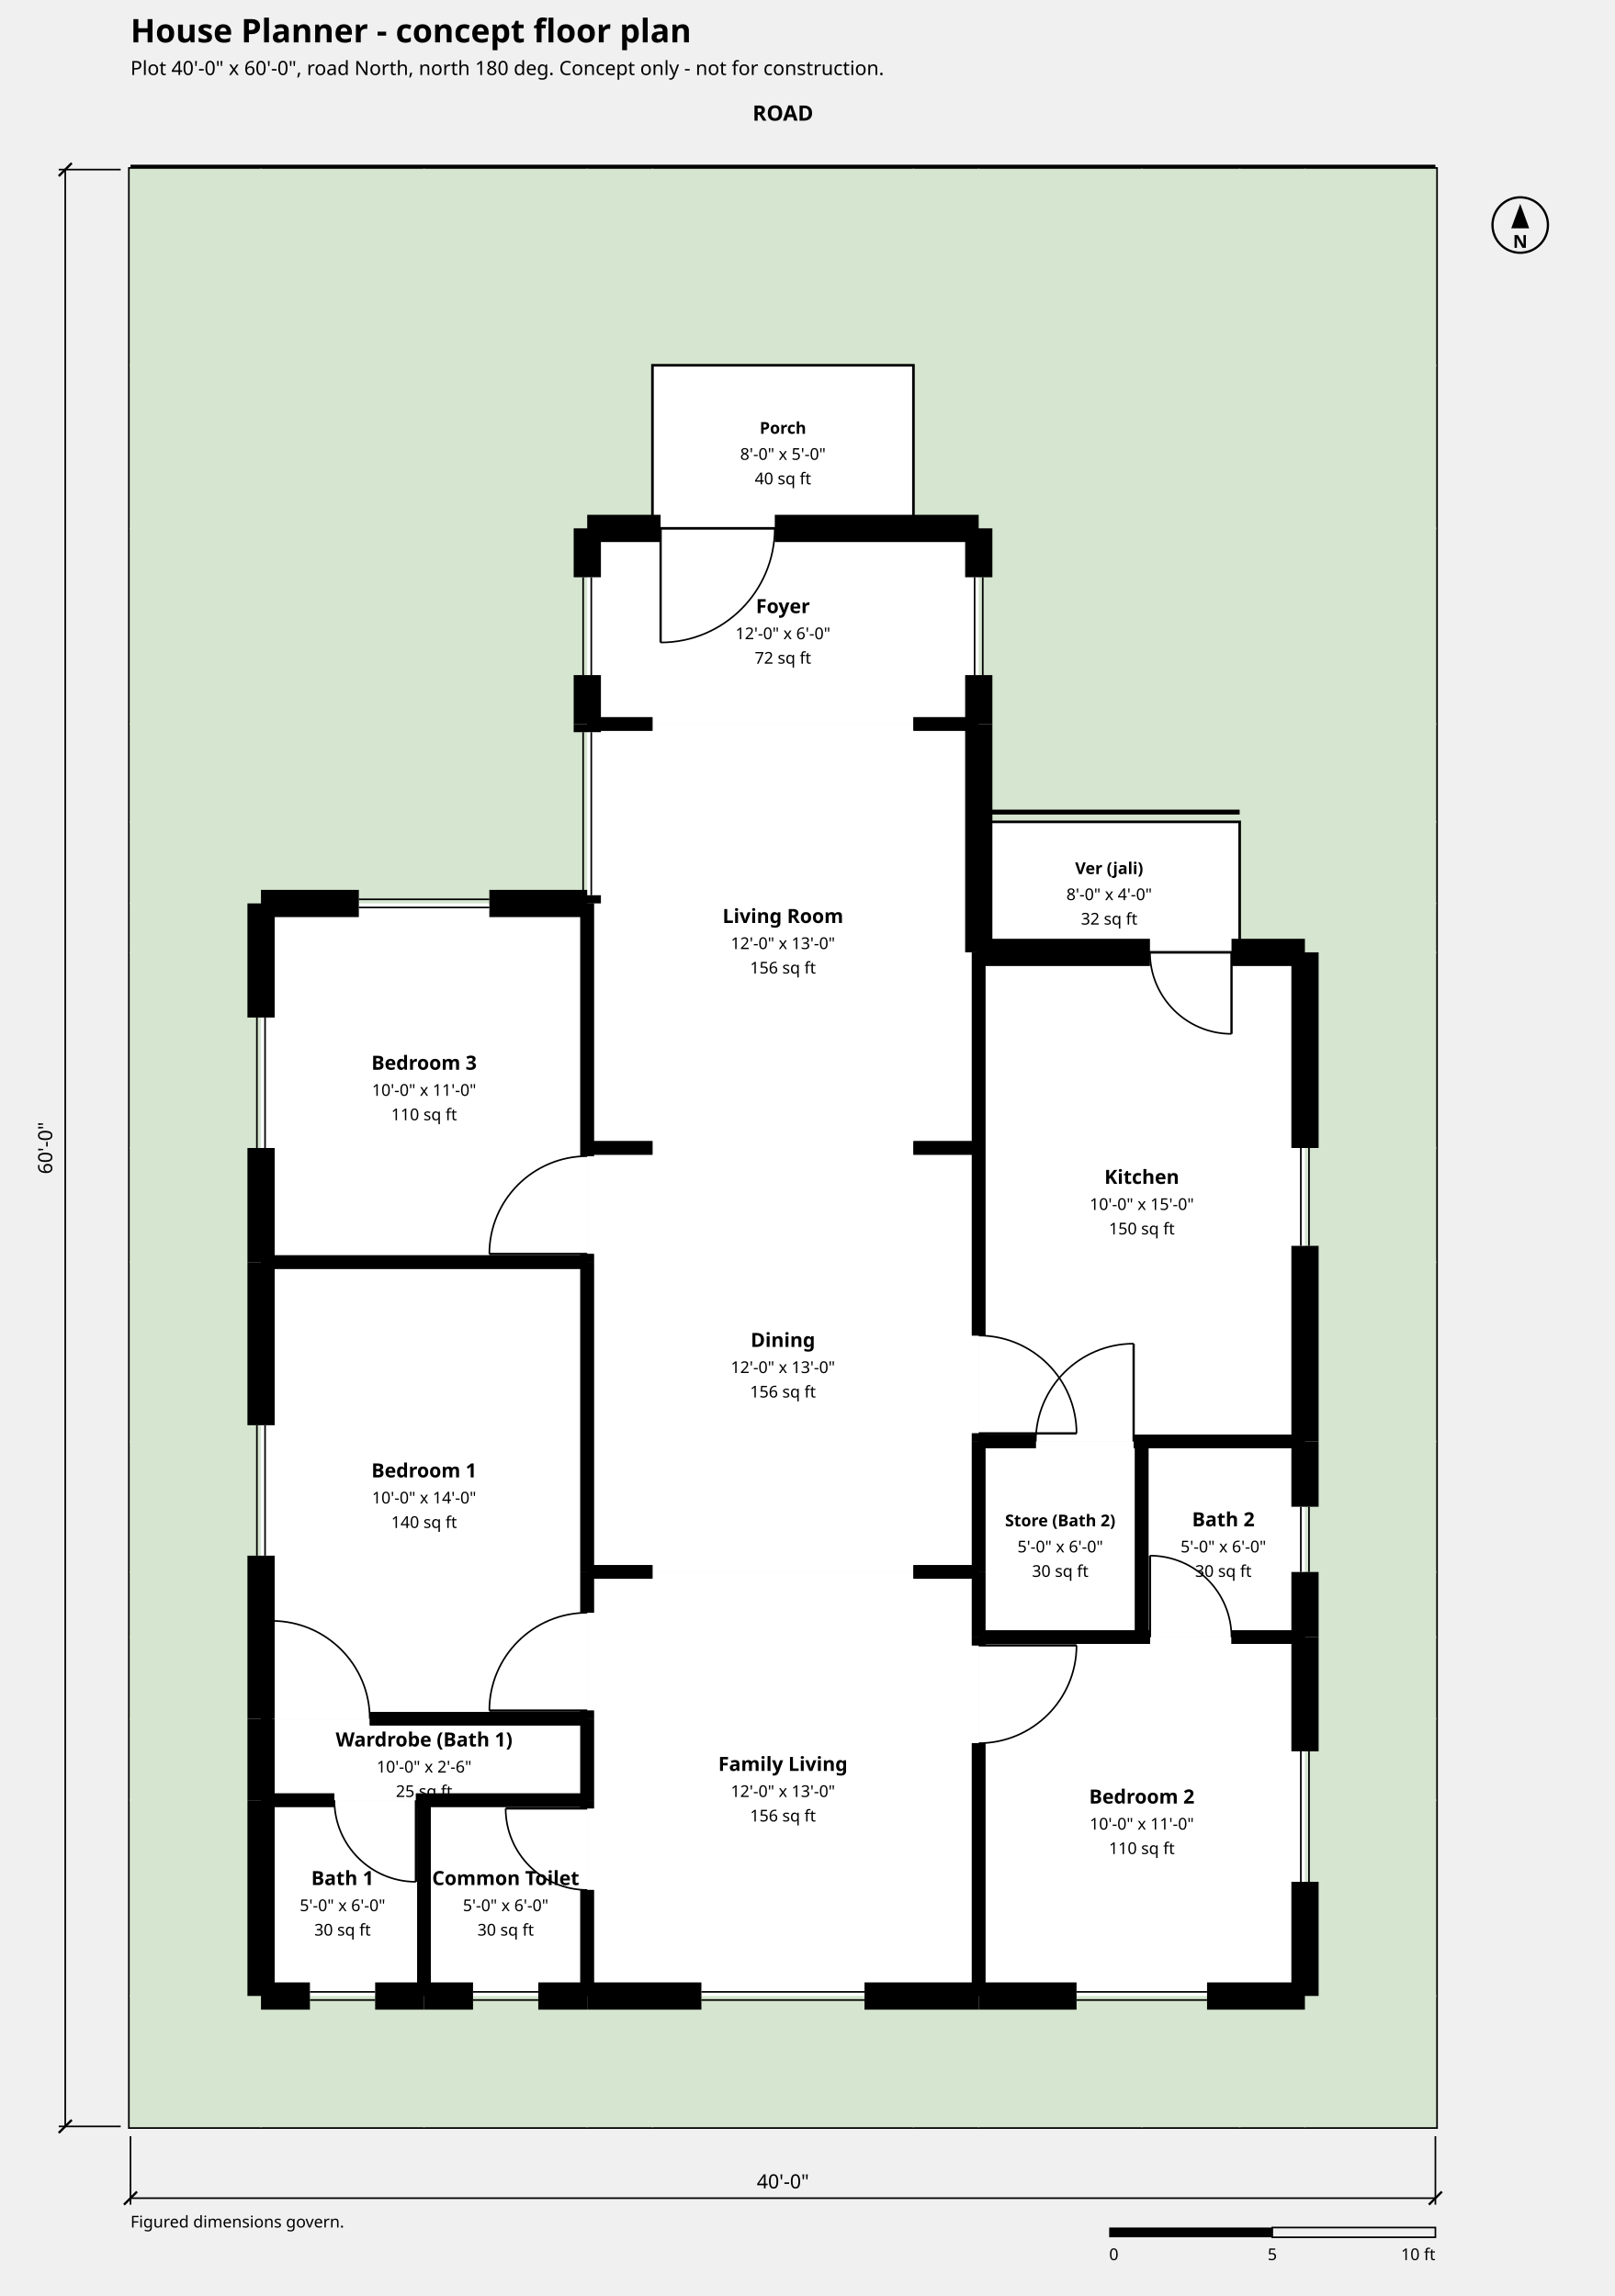
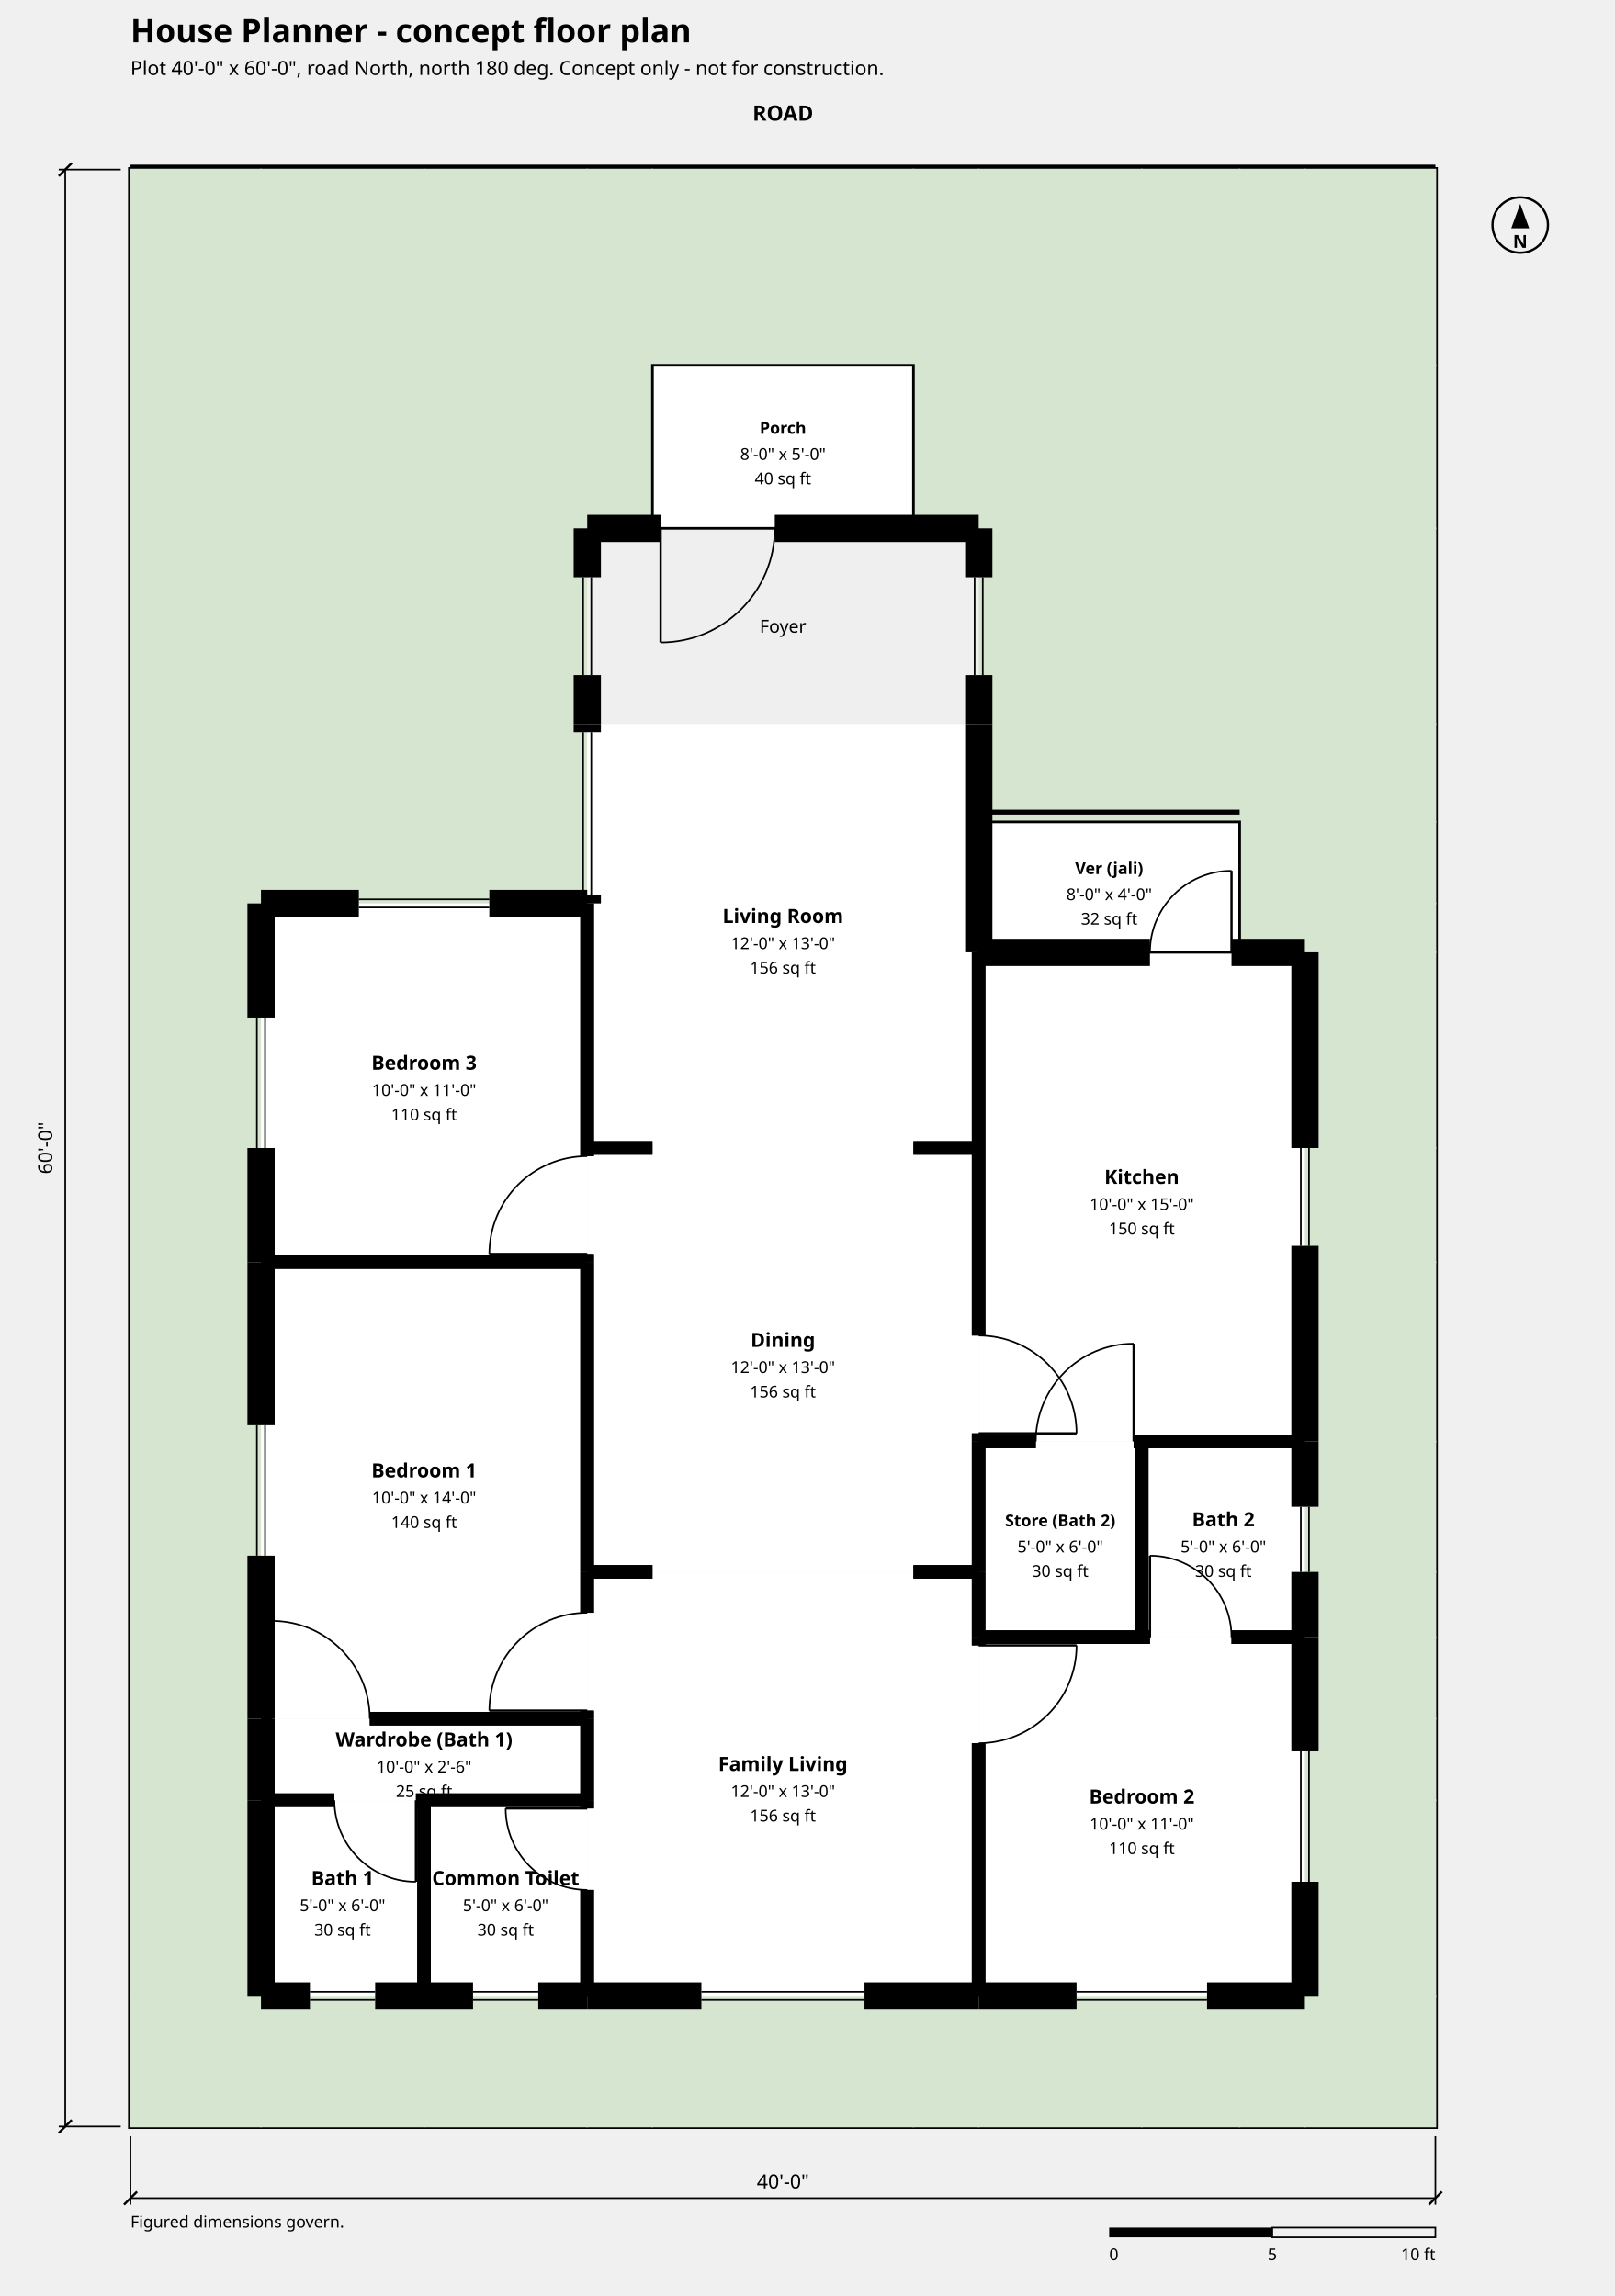
<svg xmlns="http://www.w3.org/2000/svg" viewBox="0 0 990 1408" style="width:100%;height:auto;max-width:960px;background:#fff" font-family="sans-serif">
  <text x="80" y="26" font-size="20" font-weight="bold">House Planner - concept floor plan</text>
  <text x="80" y="46" font-size="12">Plot 40'-0" x 60'-0", road North, north 180 deg. Concept only - not for construction.</text>
  <rect x="80.0" y="104.0" width="800.0" height="1200.0" fill="none" stroke="#000" stroke-width="3" />
  <rect x="110.0" y="224.0" width="740.0" height="1000.0" fill="none" stroke="#000" stroke-width="1.2" stroke-dasharray="7 4" />
  <text x="114.0" y="238.0" font-size="10">setback line</text>
  <line x1="80.0" y1="104.0" x2="880.0" y2="104.0" stroke="#000" stroke-width="6" />
  <text x="480.0" y="74.0" font-size="13" font-weight="bold" text-anchor="middle">ROAD</text>
  <rect x="79.5" y="103.5" width="81.0" height="121.0" fill="#d5e5cf" stroke="none" />
  <rect x="79.5" y="223.5" width="81.0" height="101.0" fill="#d5e5cf" stroke="none" />
  <rect x="79.5" y="323.5" width="81.0" height="121.0" fill="#d5e5cf" stroke="none" />
  <rect x="79.5" y="443.5" width="81.0" height="61.0" fill="#d5e5cf" stroke="none" />
  <rect x="79.5" y="503.5" width="81.0" height="51.0" fill="#d5e5cf" stroke="none" />
  <rect x="79.5" y="553.5" width="81.0" height="31.0" fill="#d5e5cf" stroke="none" />
  <rect x="79.5" y="583.5" width="81.0" height="121.0" fill="#d5e5cf" stroke="none" />
  <rect x="79.5" y="703.5" width="81.0" height="71.0" fill="#d5e5cf" stroke="none" />
  <rect x="79.5" y="773.5" width="81.0" height="111.0" fill="#d5e5cf" stroke="none" />
  <rect x="79.5" y="883.5" width="81.0" height="81.0" fill="#d5e5cf" stroke="none" />
  <rect x="79.5" y="963.5" width="81.0" height="41.0" fill="#d5e5cf" stroke="none" />
  <rect x="79.5" y="1003.5" width="81.0" height="51.0" fill="#d5e5cf" stroke="none" />
  <rect x="79.5" y="1053.5" width="81.0" height="51.0" fill="#d5e5cf" stroke="none" />
  <rect x="79.5" y="1103.5" width="81.0" height="121.0" fill="#d5e5cf" stroke="none" />
  <rect x="79.5" y="1223.5" width="81.0" height="81.0" fill="#d5e5cf" stroke="none" />
  <rect x="159.5" y="103.5" width="101.0" height="121.0" fill="#d5e5cf" stroke="none" />
  <rect x="159.5" y="223.5" width="101.0" height="101.0" fill="#d5e5cf" stroke="none" />
  <rect x="159.5" y="323.5" width="101.0" height="121.0" fill="#d5e5cf" stroke="none" />
  <rect x="159.5" y="443.5" width="101.0" height="61.0" fill="#d5e5cf" stroke="none" />
  <rect x="159.5" y="503.5" width="101.0" height="51.0" fill="#d5e5cf" stroke="none" />
  <rect x="159.5" y="1223.5" width="101.0" height="81.0" fill="#d5e5cf" stroke="none" />
  <rect x="259.5" y="103.5" width="101.0" height="121.0" fill="#d5e5cf" stroke="none" />
  <rect x="259.5" y="223.5" width="101.0" height="101.0" fill="#d5e5cf" stroke="none" />
  <rect x="259.5" y="323.5" width="101.0" height="121.0" fill="#d5e5cf" stroke="none" />
  <rect x="259.5" y="443.5" width="101.0" height="61.0" fill="#d5e5cf" stroke="none" />
  <rect x="259.5" y="503.5" width="101.0" height="51.0" fill="#d5e5cf" stroke="none" />
  <rect x="259.5" y="1223.5" width="101.0" height="81.0" fill="#d5e5cf" stroke="none" />
  <rect x="359.5" y="103.5" width="41.0" height="121.0" fill="#d5e5cf" stroke="none" />
  <rect x="359.5" y="223.5" width="41.0" height="101.0" fill="#d5e5cf" stroke="none" />
  <rect x="359.5" y="1223.5" width="41.0" height="81.0" fill="#d5e5cf" stroke="none" />
  <rect x="399.5" y="103.5" width="161.0" height="121.0" fill="#d5e5cf" stroke="none" />
  <rect x="399.5" y="1223.5" width="161.0" height="81.0" fill="#d5e5cf" stroke="none" />
  <rect x="559.5" y="103.5" width="41.0" height="121.0" fill="#d5e5cf" stroke="none" />
  <rect x="559.5" y="223.5" width="41.0" height="101.0" fill="#d5e5cf" stroke="none" />
  <rect x="559.5" y="1223.5" width="41.0" height="81.0" fill="#d5e5cf" stroke="none" />
  <rect x="599.5" y="103.5" width="101.0" height="121.0" fill="#d5e5cf" stroke="none" />
  <rect x="599.5" y="223.5" width="101.0" height="101.0" fill="#d5e5cf" stroke="none" />
  <rect x="599.5" y="323.5" width="101.0" height="121.0" fill="#d5e5cf" stroke="none" />
  <rect x="599.5" y="443.5" width="101.0" height="61.0" fill="#d5e5cf" stroke="none" />
  <rect x="599.5" y="1223.5" width="101.0" height="81.0" fill="#d5e5cf" stroke="none" />
  <rect x="699.5" y="103.5" width="61.0" height="121.0" fill="#d5e5cf" stroke="none" />
  <rect x="699.5" y="223.5" width="61.0" height="101.0" fill="#d5e5cf" stroke="none" />
  <rect x="699.5" y="323.5" width="61.0" height="121.0" fill="#d5e5cf" stroke="none" />
  <rect x="699.5" y="443.5" width="61.0" height="61.0" fill="#d5e5cf" stroke="none" />
  <rect x="699.5" y="1223.5" width="61.0" height="81.0" fill="#d5e5cf" stroke="none" />
  <rect x="759.5" y="103.5" width="41.0" height="121.0" fill="#d5e5cf" stroke="none" />
  <rect x="759.5" y="223.5" width="41.0" height="101.0" fill="#d5e5cf" stroke="none" />
  <rect x="759.5" y="323.5" width="41.0" height="121.0" fill="#d5e5cf" stroke="none" />
  <rect x="759.5" y="443.5" width="41.0" height="61.0" fill="#d5e5cf" stroke="none" />
  <rect x="759.5" y="503.5" width="41.0" height="51.0" fill="#d5e5cf" stroke="none" />
  <rect x="759.5" y="553.5" width="41.0" height="31.0" fill="#d5e5cf" stroke="none" />
  <rect x="759.5" y="1223.5" width="41.0" height="81.0" fill="#d5e5cf" stroke="none" />
  <rect x="799.5" y="103.5" width="81.0" height="121.0" fill="#d5e5cf" stroke="none" />
  <rect x="799.5" y="223.5" width="81.0" height="101.0" fill="#d5e5cf" stroke="none" />
  <rect x="799.5" y="323.5" width="81.0" height="121.0" fill="#d5e5cf" stroke="none" />
  <rect x="799.5" y="443.5" width="81.0" height="61.0" fill="#d5e5cf" stroke="none" />
  <rect x="799.5" y="503.5" width="81.0" height="51.0" fill="#d5e5cf" stroke="none" />
  <rect x="799.5" y="553.5" width="81.0" height="31.0" fill="#d5e5cf" stroke="none" />
  <rect x="799.5" y="583.5" width="81.0" height="121.0" fill="#d5e5cf" stroke="none" />
  <rect x="799.5" y="703.5" width="81.0" height="71.0" fill="#d5e5cf" stroke="none" />
  <rect x="799.5" y="773.5" width="81.0" height="111.0" fill="#d5e5cf" stroke="none" />
  <rect x="799.5" y="883.5" width="81.0" height="81.0" fill="#d5e5cf" stroke="none" />
  <rect x="799.5" y="963.5" width="81.0" height="41.0" fill="#d5e5cf" stroke="none" />
  <rect x="799.5" y="1003.5" width="81.0" height="51.0" fill="#d5e5cf" stroke="none" />
  <rect x="799.5" y="1053.5" width="81.0" height="51.0" fill="#d5e5cf" stroke="none" />
  <rect x="799.5" y="1103.5" width="81.0" height="121.0" fill="#d5e5cf" stroke="none" />
  <rect x="799.5" y="1223.5" width="81.0" height="81.0" fill="#d5e5cf" stroke="none" />
  <g>
-     <rect x="360.0" y="324.0" width="240.0" height="120.0" fill="#fff" stroke="none" />
-     <text x="480.0" y="376.0" font-size="12" font-weight="bold" text-anchor="middle">Foyer</text>
-     <text x="480.0" y="392.0" font-size="10" text-anchor="middle">12'-0" x 6'-0"</text>
-     <text x="480.0" y="407.0" font-size="10" text-anchor="middle">72 sq ft</text>
+     <rect x="360.0" y="324.0" width="240.0" height="120.0" fill="#efefef" stroke="none" />
+     <text x="480.0" y="388.0" font-size="11" text-anchor="middle">Foyer</text>
  </g>
  <g>
    <rect x="360.0" y="444.0" width="240.0" height="260.0" fill="#fff" stroke="none" />
    <text x="480.0" y="566.0" font-size="12" font-weight="bold" text-anchor="middle">Living Room</text>
    <text x="480.0" y="582.0" font-size="10" text-anchor="middle">12'-0" x 13'-0"</text>
    <text x="480.0" y="597.0" font-size="10" text-anchor="middle">156 sq ft</text>
  </g>
  <g>
    <rect x="360.0" y="704.0" width="240.0" height="260.0" fill="#fff" stroke="none" />
    <text x="480.0" y="826.0" font-size="12" font-weight="bold" text-anchor="middle">Dining</text>
    <text x="480.0" y="842.0" font-size="10" text-anchor="middle">12'-0" x 13'-0"</text>
    <text x="480.0" y="857.0" font-size="10" text-anchor="middle">156 sq ft</text>
  </g>
  <g>
    <rect x="360.0" y="964.0" width="240.0" height="260.0" fill="#fff" stroke="none" />
    <text x="480.0" y="1086.0" font-size="12" font-weight="bold" text-anchor="middle">Family Living</text>
    <text x="480.0" y="1102.0" font-size="10" text-anchor="middle">12'-0" x 13'-0"</text>
    <text x="480.0" y="1117.0" font-size="10" text-anchor="middle">156 sq ft</text>
  </g>
  <g>
    <rect x="160.0" y="1104.0" width="100.0" height="120.0" fill="#fff" stroke="none" />
    <text x="210.0" y="1156.0" font-size="12" font-weight="bold" text-anchor="middle">Bath 1</text>
    <text x="210.0" y="1172.0" font-size="10" text-anchor="middle">5'-0" x 6'-0"</text>
    <text x="210.0" y="1187.0" font-size="10" text-anchor="middle">30 sq ft</text>
  </g>
  <g>
    <rect x="260.0" y="1104.0" width="100.0" height="120.0" fill="#fff" stroke="none" />
    <text x="310.0" y="1156.0" font-size="12" font-weight="bold" text-anchor="middle">Common Toilet</text>
    <text x="310.0" y="1172.0" font-size="10" text-anchor="middle">5'-0" x 6'-0"</text>
    <text x="310.0" y="1187.0" font-size="10" text-anchor="middle">30 sq ft</text>
  </g>
  <g>
    <rect x="160.0" y="1054.0" width="200.0" height="50.0" fill="#fff" stroke="none" />
    <text x="260.0" y="1071.0" font-size="12" font-weight="bold" text-anchor="middle">Wardrobe (Bath 1)</text>
    <text x="260.0" y="1087.0" font-size="10" text-anchor="middle">10'-0" x 2'-6"</text>
    <text x="260.0" y="1102.0" font-size="10" text-anchor="middle">25 sq ft</text>
  </g>
  <g>
    <rect x="160.0" y="774.0" width="200.0" height="280.0" fill="#fff" stroke="none" />
    <text x="260.0" y="906.0" font-size="12" font-weight="bold" text-anchor="middle">Bedroom 1</text>
    <text x="260.0" y="922.0" font-size="10" text-anchor="middle">10'-0" x 14'-0"</text>
    <text x="260.0" y="937.0" font-size="10" text-anchor="middle">140 sq ft</text>
  </g>
  <g>
    <rect x="160.0" y="554.0" width="200.0" height="220.0" fill="#fff" stroke="none" />
    <text x="260.0" y="656.0" font-size="12" font-weight="bold" text-anchor="middle">Bedroom 3</text>
    <text x="260.0" y="672.0" font-size="10" text-anchor="middle">10'-0" x 11'-0"</text>
    <text x="260.0" y="687.0" font-size="10" text-anchor="middle">110 sq ft</text>
  </g>
  <g>
    <rect x="600.0" y="1004.0" width="200.0" height="220.0" fill="#fff" stroke="none" />
    <text x="700.0" y="1106.0" font-size="12" font-weight="bold" text-anchor="middle">Bedroom 2</text>
    <text x="700.0" y="1122.0" font-size="10" text-anchor="middle">10'-0" x 11'-0"</text>
    <text x="700.0" y="1137.0" font-size="10" text-anchor="middle">110 sq ft</text>
  </g>
  <g>
    <rect x="700.0" y="884.0" width="100.0" height="120.0" fill="#fff" stroke="none" />
    <text x="750.0" y="936.0" font-size="12" font-weight="bold" text-anchor="middle">Bath 2</text>
    <text x="750.0" y="952.0" font-size="10" text-anchor="middle">5'-0" x 6'-0"</text>
    <text x="750.0" y="967.0" font-size="10" text-anchor="middle">30 sq ft</text>
  </g>
  <g>
    <rect x="600.0" y="884.0" width="100.0" height="120.0" fill="#fff" stroke="none" />
    <text x="650.0" y="936.0" font-size="10" font-weight="bold" text-anchor="middle">Store (Bath 2)</text>
    <text x="650.0" y="952.0" font-size="10" text-anchor="middle">5'-0" x 6'-0"</text>
    <text x="650.0" y="967.0" font-size="10" text-anchor="middle">30 sq ft</text>
  </g>
  <g>
    <rect x="600.0" y="584.0" width="200.0" height="300.0" fill="#fff" stroke="none" />
    <text x="700.0" y="726.0" font-size="12" font-weight="bold" text-anchor="middle">Kitchen</text>
    <text x="700.0" y="742.0" font-size="10" text-anchor="middle">10'-0" x 15'-0"</text>
    <text x="700.0" y="757.0" font-size="10" text-anchor="middle">150 sq ft</text>
  </g>
  <g>
    <rect x="400.0" y="224.0" width="160.0" height="100.0" fill="#fff" stroke="#000" stroke-width="1.6" />
    <text x="480.0" y="266.0" font-size="10" font-weight="bold" text-anchor="middle">Porch</text>
    <text x="480.0" y="282.0" font-size="10" text-anchor="middle">8'-0" x 5'-0"</text>
    <text x="480.0" y="297.0" font-size="10" text-anchor="middle">40 sq ft</text>
  </g>
  <g>
    <rect x="600.0" y="504.0" width="160.0" height="80.0" fill="#fff" stroke="#000" stroke-width="1.6" />
    <line x1="600.0" y1="498.0" x2="760.0" y2="498.0" stroke="#000" stroke-width="3" />
    <text x="680.0" y="536.0" font-size="10" font-weight="bold" text-anchor="middle">Ver (jali)</text>
    <text x="680.0" y="552.0" font-size="10" text-anchor="middle">8'-0" x 4'-0"</text>
    <text x="680.0" y="567.0" font-size="10" text-anchor="middle">32 sq ft</text>
  </g>
-   <rect x="360.0" y="439.8" width="40.0" height="8.3" fill="#000" stroke="none" />
-   <rect x="560.0" y="439.8" width="40.0" height="8.3" fill="#000" stroke="none" />
  <rect x="360.0" y="315.7" width="45.0" height="16.7" fill="#000" stroke="none" />
  <rect x="475.0" y="315.7" width="125.0" height="16.7" fill="#000" stroke="none" />
  <rect x="591.7" y="324.0" width="16.7" height="30.0" fill="#000" stroke="none" />
  <rect x="591.7" y="414.0" width="16.7" height="30.0" fill="#000" stroke="none" />
  <rect x="351.7" y="324.0" width="16.7" height="30.0" fill="#000" stroke="none" />
  <rect x="351.7" y="414.0" width="16.7" height="30.0" fill="#000" stroke="none" />
  <rect x="360.0" y="699.8" width="40.0" height="8.3" fill="#000" stroke="none" />
  <rect x="560.0" y="699.8" width="40.0" height="8.3" fill="#000" stroke="none" />
-   <rect x="360.0" y="439.8" width="40.0" height="8.3" fill="#000" stroke="none" />
-   <rect x="560.0" y="439.8" width="40.0" height="8.3" fill="#000" stroke="none" />
  <rect x="591.7" y="444.0" width="16.7" height="140.0" fill="#000" stroke="none" />
  <rect x="595.8" y="584.0" width="8.3" height="120.0" fill="#000" stroke="none" />
  <rect x="351.7" y="444.0" width="16.7" height="5.0" fill="#000" stroke="none" />
  <rect x="351.7" y="549.0" width="16.7" height="5.0" fill="#000" stroke="none" />
  <rect x="355.8" y="554.0" width="8.3" height="150.0" fill="#000" stroke="none" />
  <rect x="360.0" y="959.8" width="40.0" height="8.3" fill="#000" stroke="none" />
  <rect x="560.0" y="959.8" width="40.0" height="8.3" fill="#000" stroke="none" />
  <rect x="360.0" y="699.8" width="40.0" height="8.3" fill="#000" stroke="none" />
  <rect x="560.0" y="699.8" width="40.0" height="8.3" fill="#000" stroke="none" />
  <rect x="595.8" y="884.0" width="8.3" height="80.0" fill="#000" stroke="none" />
  <rect x="595.8" y="704.0" width="8.3" height="115.0" fill="#000" stroke="none" />
  <rect x="595.8" y="879.0" width="8.3" height="5.0" fill="#000" stroke="none" />
  <rect x="355.8" y="774.0" width="8.3" height="190.0" fill="#000" stroke="none" />
  <rect x="355.8" y="704.0" width="8.3" height="5.0" fill="#000" stroke="none" />
  <rect x="355.8" y="769.0" width="8.3" height="5.0" fill="#000" stroke="none" />
  <rect x="360.0" y="1215.7" width="70.0" height="16.7" fill="#000" stroke="none" />
  <rect x="530.0" y="1215.7" width="70.0" height="16.7" fill="#000" stroke="none" />
  <rect x="360.0" y="959.8" width="40.0" height="8.3" fill="#000" stroke="none" />
  <rect x="560.0" y="959.8" width="40.0" height="8.3" fill="#000" stroke="none" />
  <rect x="595.8" y="1004.0" width="8.3" height="5.0" fill="#000" stroke="none" />
  <rect x="595.8" y="1069.0" width="8.3" height="155.0" fill="#000" stroke="none" />
  <rect x="595.8" y="964.0" width="8.3" height="40.0" fill="#000" stroke="none" />
  <rect x="355.8" y="1104.0" width="8.3" height="5.0" fill="#000" stroke="none" />
  <rect x="355.8" y="1159.0" width="8.3" height="65.0" fill="#000" stroke="none" />
  <rect x="355.8" y="1054.0" width="8.3" height="50.0" fill="#000" stroke="none" />
  <rect x="355.8" y="964.0" width="8.3" height="25.0" fill="#000" stroke="none" />
  <rect x="355.8" y="1049.0" width="8.3" height="5.0" fill="#000" stroke="none" />
  <rect x="160.0" y="1215.7" width="30.0" height="16.7" fill="#000" stroke="none" />
  <rect x="230.0" y="1215.7" width="30.0" height="16.7" fill="#000" stroke="none" />
  <rect x="160.0" y="1099.8" width="45.0" height="8.3" fill="#000" stroke="none" />
  <rect x="255.0" y="1099.8" width="5.0" height="8.3" fill="#000" stroke="none" />
  <rect x="255.8" y="1104.0" width="8.3" height="120.0" fill="#000" stroke="none" />
  <rect x="151.7" y="1104.0" width="16.7" height="120.0" fill="#000" stroke="none" />
  <rect x="260.0" y="1215.7" width="30.0" height="16.7" fill="#000" stroke="none" />
  <rect x="330.0" y="1215.7" width="30.0" height="16.7" fill="#000" stroke="none" />
  <rect x="260.0" y="1099.8" width="100.0" height="8.3" fill="#000" stroke="none" />
  <rect x="355.8" y="1104.0" width="8.3" height="5.0" fill="#000" stroke="none" />
  <rect x="355.8" y="1159.0" width="8.3" height="65.0" fill="#000" stroke="none" />
  <rect x="255.8" y="1104.0" width="8.3" height="120.0" fill="#000" stroke="none" />
  <rect x="160.0" y="1099.8" width="45.0" height="8.3" fill="#000" stroke="none" />
  <rect x="255.0" y="1099.8" width="5.0" height="8.3" fill="#000" stroke="none" />
  <rect x="260.0" y="1099.8" width="100.0" height="8.3" fill="#000" stroke="none" />
  <rect x="160.0" y="1049.8" width="6.7" height="8.3" fill="#000" stroke="none" />
  <rect x="226.7" y="1049.8" width="133.3" height="8.3" fill="#000" stroke="none" />
  <rect x="355.8" y="1054.0" width="8.3" height="50.0" fill="#000" stroke="none" />
  <rect x="151.7" y="1054.0" width="16.7" height="50.0" fill="#000" stroke="none" />
  <rect x="160.0" y="1049.8" width="6.7" height="8.3" fill="#000" stroke="none" />
  <rect x="226.7" y="1049.8" width="133.3" height="8.3" fill="#000" stroke="none" />
  <rect x="160.0" y="769.8" width="200.0" height="8.3" fill="#000" stroke="none" />
  <rect x="355.8" y="774.0" width="8.3" height="190.0" fill="#000" stroke="none" />
  <rect x="355.8" y="964.0" width="8.3" height="25.0" fill="#000" stroke="none" />
  <rect x="355.8" y="1049.0" width="8.3" height="5.0" fill="#000" stroke="none" />
  <rect x="151.7" y="774.0" width="16.7" height="100.0" fill="#000" stroke="none" />
  <rect x="151.7" y="954.0" width="16.7" height="100.0" fill="#000" stroke="none" />
  <rect x="160.0" y="769.8" width="200.0" height="8.3" fill="#000" stroke="none" />
  <rect x="160.0" y="545.7" width="60.0" height="16.7" fill="#000" stroke="none" />
  <rect x="300.0" y="545.7" width="60.0" height="16.7" fill="#000" stroke="none" />
  <rect x="355.8" y="554.0" width="8.3" height="150.0" fill="#000" stroke="none" />
  <rect x="355.8" y="704.0" width="8.3" height="5.0" fill="#000" stroke="none" />
  <rect x="355.8" y="769.0" width="8.3" height="5.0" fill="#000" stroke="none" />
  <rect x="151.7" y="554.0" width="16.7" height="70.0" fill="#000" stroke="none" />
  <rect x="151.7" y="704.0" width="16.7" height="70.0" fill="#000" stroke="none" />
  <rect x="600.0" y="1215.7" width="60.0" height="16.7" fill="#000" stroke="none" />
  <rect x="740.0" y="1215.7" width="60.0" height="16.7" fill="#000" stroke="none" />
  <rect x="700.0" y="999.8" width="5.0" height="8.3" fill="#000" stroke="none" />
  <rect x="755.0" y="999.8" width="45.0" height="8.3" fill="#000" stroke="none" />
  <rect x="600.0" y="999.8" width="100.0" height="8.3" fill="#000" stroke="none" />
  <rect x="791.7" y="1004.0" width="16.7" height="70.0" fill="#000" stroke="none" />
  <rect x="791.7" y="1154.0" width="16.7" height="70.0" fill="#000" stroke="none" />
  <rect x="595.8" y="1004.0" width="8.3" height="5.0" fill="#000" stroke="none" />
  <rect x="595.8" y="1069.0" width="8.3" height="155.0" fill="#000" stroke="none" />
  <rect x="700.0" y="999.8" width="5.0" height="8.3" fill="#000" stroke="none" />
  <rect x="755.0" y="999.8" width="45.0" height="8.3" fill="#000" stroke="none" />
  <rect x="700.0" y="879.8" width="100.0" height="8.3" fill="#000" stroke="none" />
  <rect x="791.7" y="884.0" width="16.7" height="40.0" fill="#000" stroke="none" />
  <rect x="791.7" y="964.0" width="16.7" height="40.0" fill="#000" stroke="none" />
  <rect x="695.8" y="884.0" width="8.3" height="120.0" fill="#000" stroke="none" />
  <rect x="600.0" y="999.8" width="100.0" height="8.3" fill="#000" stroke="none" />
  <rect x="600.0" y="879.8" width="35.0" height="8.3" fill="#000" stroke="none" />
  <rect x="695.0" y="879.8" width="5.0" height="8.3" fill="#000" stroke="none" />
  <rect x="695.8" y="884.0" width="8.3" height="120.0" fill="#000" stroke="none" />
  <rect x="595.8" y="884.0" width="8.3" height="80.0" fill="#000" stroke="none" />
  <rect x="595.8" y="964.0" width="8.3" height="40.0" fill="#000" stroke="none" />
  <rect x="700.0" y="879.8" width="100.0" height="8.3" fill="#000" stroke="none" />
  <rect x="600.0" y="879.8" width="35.0" height="8.3" fill="#000" stroke="none" />
  <rect x="695.0" y="879.8" width="5.0" height="8.3" fill="#000" stroke="none" />
  <rect x="600.0" y="575.7" width="105.0" height="16.7" fill="#000" stroke="none" />
  <rect x="755.0" y="575.7" width="45.0" height="16.7" fill="#000" stroke="none" />
  <rect x="791.7" y="584.0" width="16.7" height="120.0" fill="#000" stroke="none" />
  <rect x="791.7" y="764.0" width="16.7" height="120.0" fill="#000" stroke="none" />
  <rect x="595.8" y="584.0" width="8.3" height="120.0" fill="#000" stroke="none" />
  <rect x="595.8" y="704.0" width="8.3" height="115.0" fill="#000" stroke="none" />
  <rect x="595.8" y="879.0" width="8.3" height="5.0" fill="#000" stroke="none" />
  <line x1="405.0" y1="324.0" x2="405.0" y2="394.0" stroke="#000" stroke-width="1.4" />
  <path d="M 405.0 394.0 A 70.0 70.0 0 0 0 475.0 324.0" fill="none" stroke="#000" stroke-width="1" />
  <line x1="360.0" y1="1049.0" x2="300.0" y2="1049.0" stroke="#000" stroke-width="1.4" />
  <path d="M 300.0 1049.0 A 60.0 60.0 0 0 1 360.0 989.0" fill="none" stroke="#000" stroke-width="1" />
  <line x1="360.0" y1="769.0" x2="300.0" y2="769.0" stroke="#000" stroke-width="1.4" />
  <path d="M 300.0 769.0 A 60.0 60.0 0 0 1 360.0 709.0" fill="none" stroke="#000" stroke-width="1" />
  <line x1="600.0" y1="1009.0" x2="660.0" y2="1009.0" stroke="#000" stroke-width="1.4" />
  <path d="M 660.0 1009.0 A 60.0 60.0 0 0 1 600.0 1069.0" fill="none" stroke="#000" stroke-width="1" />
  <line x1="600.0" y1="879.0" x2="660.0" y2="879.0" stroke="#000" stroke-width="1.4" />
  <path d="M 660.0 879.0 A 60.0 60.0 0 0 0 600.0 819.0" fill="none" stroke="#000" stroke-width="1" />
-   <line x1="755.0" y1="584.0" x2="755.0" y2="634.0" stroke="#000" stroke-width="1.4" />
-   <path d="M 755.0 634.0 A 50.0 50.0 0 0 1 705.0 584.0" fill="none" stroke="#000" stroke-width="1" />
+   <line x1="755.0" y1="584.0" x2="755.0" y2="534.0" stroke="#000" stroke-width="1.4" />
+   <path d="M 755.0 534.0 A 50.0 50.0 0 0 0 705.0 584.0" fill="none" stroke="#000" stroke-width="1" />
  <line x1="166.7" y1="1054.0" x2="166.7" y2="994.0" stroke="#000" stroke-width="1.4" />
  <path d="M 166.7 994.0 A 60.0 60.0 0 0 1 226.7 1054.0" fill="none" stroke="#000" stroke-width="1" />
  <line x1="695.0" y1="884.0" x2="695.0" y2="824.0" stroke="#000" stroke-width="1.4" />
  <path d="M 695.0 824.0 A 60.0 60.0 0 0 0 635.0 884.0" fill="none" stroke="#000" stroke-width="1" />
  <line x1="255.0" y1="1104.0" x2="255.0" y2="1154.0" stroke="#000" stroke-width="1.4" />
  <path d="M 255.0 1154.0 A 50.0 50.0 0 0 1 205.0 1104.0" fill="none" stroke="#000" stroke-width="1" />
  <line x1="360.0" y1="1109.0" x2="310.0" y2="1109.0" stroke="#000" stroke-width="1.4" />
  <path d="M 310.0 1109.0 A 50.0 50.0 0 0 0 360.0 1159.0" fill="none" stroke="#000" stroke-width="1" />
  <line x1="705.0" y1="1004.0" x2="705.0" y2="954.0" stroke="#000" stroke-width="1.4" />
  <path d="M 705.0 954.0 A 50.0 50.0 0 0 1 755.0 1004.0" fill="none" stroke="#000" stroke-width="1" />
  <line x1="157.5" y1="874.0" x2="157.5" y2="954.0" stroke="#000" stroke-width="1" />
  <line x1="162.5" y1="874.0" x2="162.5" y2="954.0" stroke="#000" stroke-width="1" />
  <line x1="220.0" y1="556.5" x2="300.0" y2="556.5" stroke="#000" stroke-width="1" />
  <line x1="220.0" y1="551.5" x2="300.0" y2="551.5" stroke="#000" stroke-width="1" />
  <line x1="157.5" y1="624.0" x2="157.5" y2="704.0" stroke="#000" stroke-width="1" />
  <line x1="162.5" y1="624.0" x2="162.5" y2="704.0" stroke="#000" stroke-width="1" />
  <line x1="660.0" y1="1226.5" x2="740.0" y2="1226.5" stroke="#000" stroke-width="1" />
  <line x1="660.0" y1="1221.5" x2="740.0" y2="1221.5" stroke="#000" stroke-width="1" />
  <line x1="797.5" y1="1074.0" x2="797.5" y2="1154.0" stroke="#000" stroke-width="1" />
  <line x1="802.5" y1="1074.0" x2="802.5" y2="1154.0" stroke="#000" stroke-width="1" />
  <line x1="357.5" y1="449.0" x2="357.5" y2="549.0" stroke="#000" stroke-width="1" />
  <line x1="362.5" y1="449.0" x2="362.5" y2="549.0" stroke="#000" stroke-width="1" />
  <line x1="430.0" y1="1226.5" x2="530.0" y2="1226.5" stroke="#000" stroke-width="1" />
  <line x1="430.0" y1="1221.5" x2="530.0" y2="1221.5" stroke="#000" stroke-width="1" />
  <line x1="357.5" y1="354.0" x2="357.5" y2="414.0" stroke="#000" stroke-width="1" />
  <line x1="362.5" y1="354.0" x2="362.5" y2="414.0" stroke="#000" stroke-width="1" />
  <line x1="597.5" y1="354.0" x2="597.5" y2="414.0" stroke="#000" stroke-width="1" />
  <line x1="602.5" y1="354.0" x2="602.5" y2="414.0" stroke="#000" stroke-width="1" />
  <line x1="797.5" y1="704.0" x2="797.5" y2="764.0" stroke="#000" stroke-width="1" />
  <line x1="802.5" y1="704.0" x2="802.5" y2="764.0" stroke="#000" stroke-width="1" />
  <line x1="190.0" y1="1226.5" x2="230.0" y2="1226.5" stroke="#000" stroke-width="1" />
  <line x1="190.0" y1="1221.5" x2="230.0" y2="1221.5" stroke="#000" stroke-width="1" />
  <line x1="290.0" y1="1226.5" x2="330.0" y2="1226.5" stroke="#000" stroke-width="1" />
  <line x1="290.0" y1="1221.5" x2="330.0" y2="1221.5" stroke="#000" stroke-width="1" />
  <line x1="797.5" y1="924.0" x2="797.5" y2="964.0" stroke="#000" stroke-width="1" />
  <line x1="802.5" y1="924.0" x2="802.5" y2="964.0" stroke="#000" stroke-width="1" />
  <line x1="80.0" y1="1310.0" x2="80.0" y2="1352.0" stroke="#000" stroke-width="1" />
  <line x1="880.0" y1="1310.0" x2="880.0" y2="1352.0" stroke="#000" stroke-width="1" />
  <line x1="80.0" y1="1348.0" x2="880.0" y2="1348.0" stroke="#000" stroke-width="1" />
  <line x1="76.0" y1="1352.0" x2="84.0" y2="1344.0" stroke="#000" stroke-width="1.4" />
  <line x1="876.0" y1="1352.0" x2="884.0" y2="1344.0" stroke="#000" stroke-width="1.4" />
  <text x="480.0" y="1342.0" font-size="12" text-anchor="middle">40'-0"</text>
  <line x1="74.0" y1="104.0" x2="36.0" y2="104.0" stroke="#000" stroke-width="1" />
  <line x1="74.0" y1="1304.0" x2="36.0" y2="1304.0" stroke="#000" stroke-width="1" />
  <line x1="40.0" y1="104.0" x2="40.0" y2="1304.0" stroke="#000" stroke-width="1" />
  <line x1="36.0" y1="108.0" x2="44.0" y2="100.0" stroke="#000" stroke-width="1.4" />
  <line x1="36.0" y1="1308.0" x2="44.0" y2="1300.0" stroke="#000" stroke-width="1.4" />
  <text x="32.0" y="704.0" font-size="12" text-anchor="middle" transform="rotate(-90 32.0 704.0)">60'-0"</text>
  <g>
    <circle cx="932.0" cy="138.0" r="17" fill="none" stroke="#000" stroke-width="1.4" />
    <polygon points="932.0,125.0 926.5,140.0 937.5,140.0" fill="#000" />
    <text x="932.0" y="152.0" font-size="11" font-weight="bold" text-anchor="middle">N</text>
  </g>
  <g>
    <rect x="680.0" y="1366.0" width="100.0" height="6" fill="#000" />
    <rect x="780.0" y="1366.0" width="100.0" height="6" fill="none" stroke="#000" stroke-width="1" />
    <text x="680.0" y="1386.0" font-size="10">0</text>
    <text x="780.0" y="1386.0" font-size="10" text-anchor="middle">5</text>
    <text x="880.0" y="1386.0" font-size="10" text-anchor="end">10 ft</text>
  </g>
  <text x="80.0" y="1366.0" font-size="10">Figured dimensions govern.</text>
</svg>
